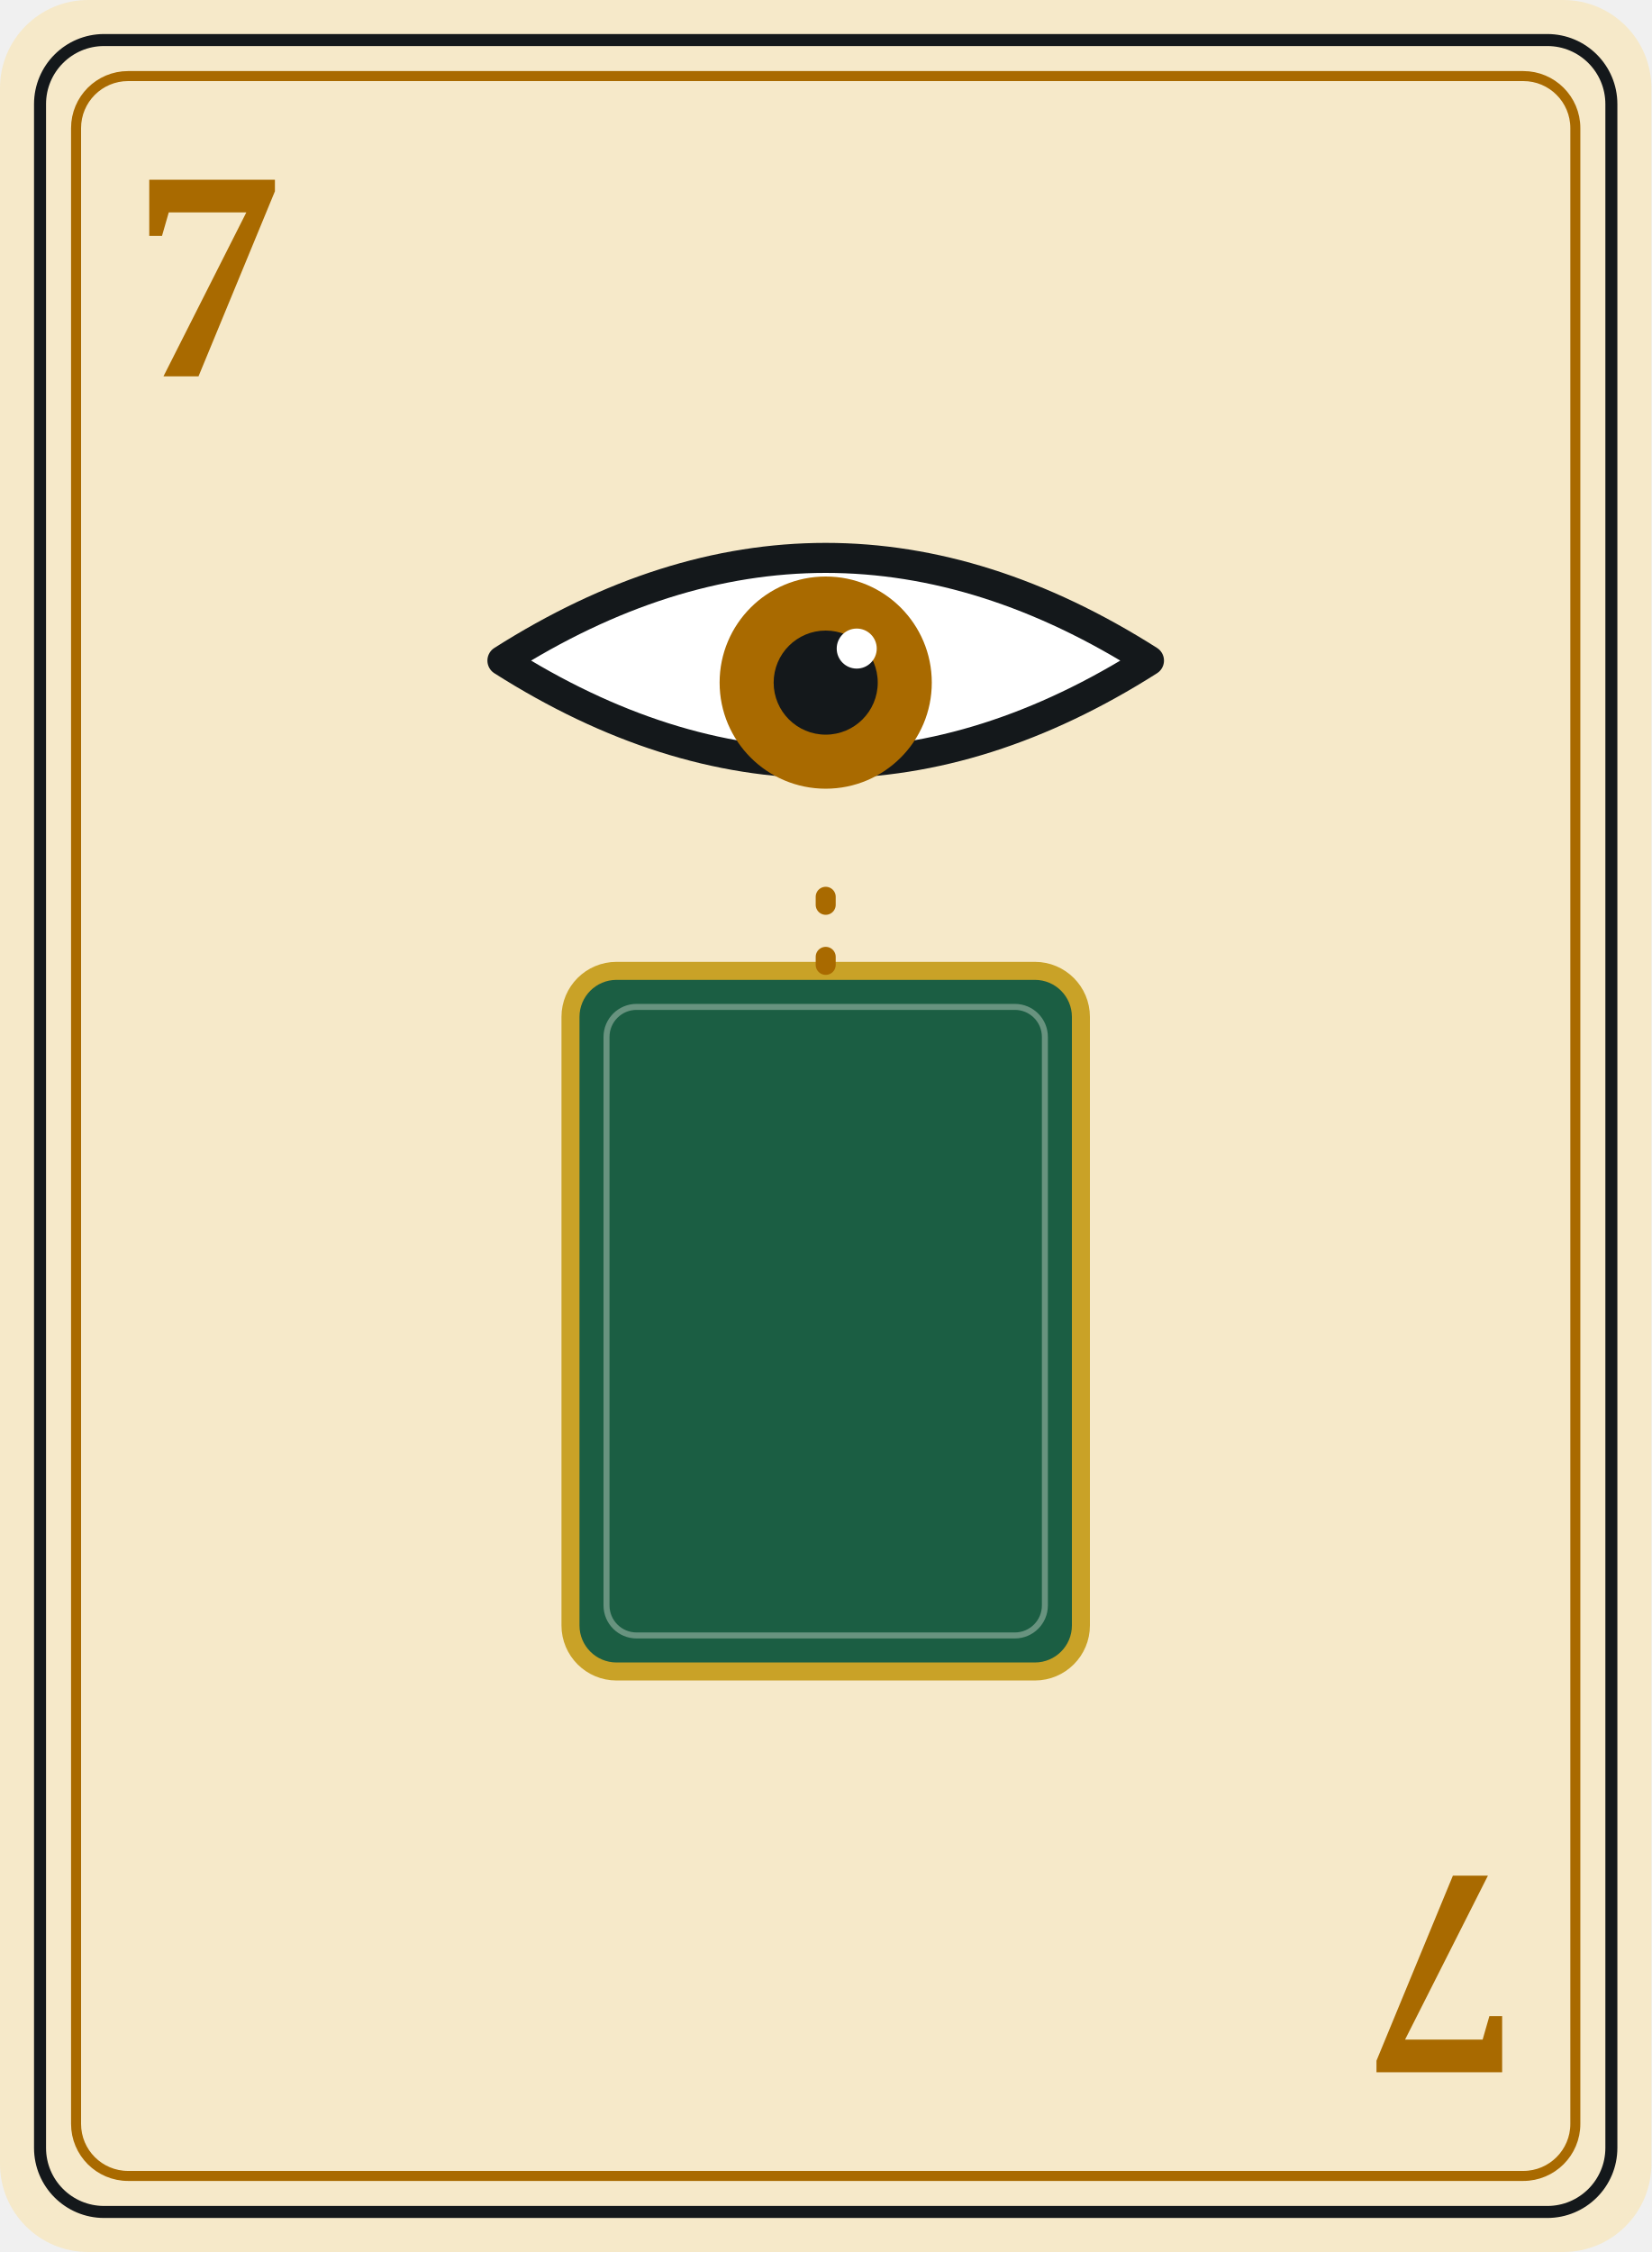
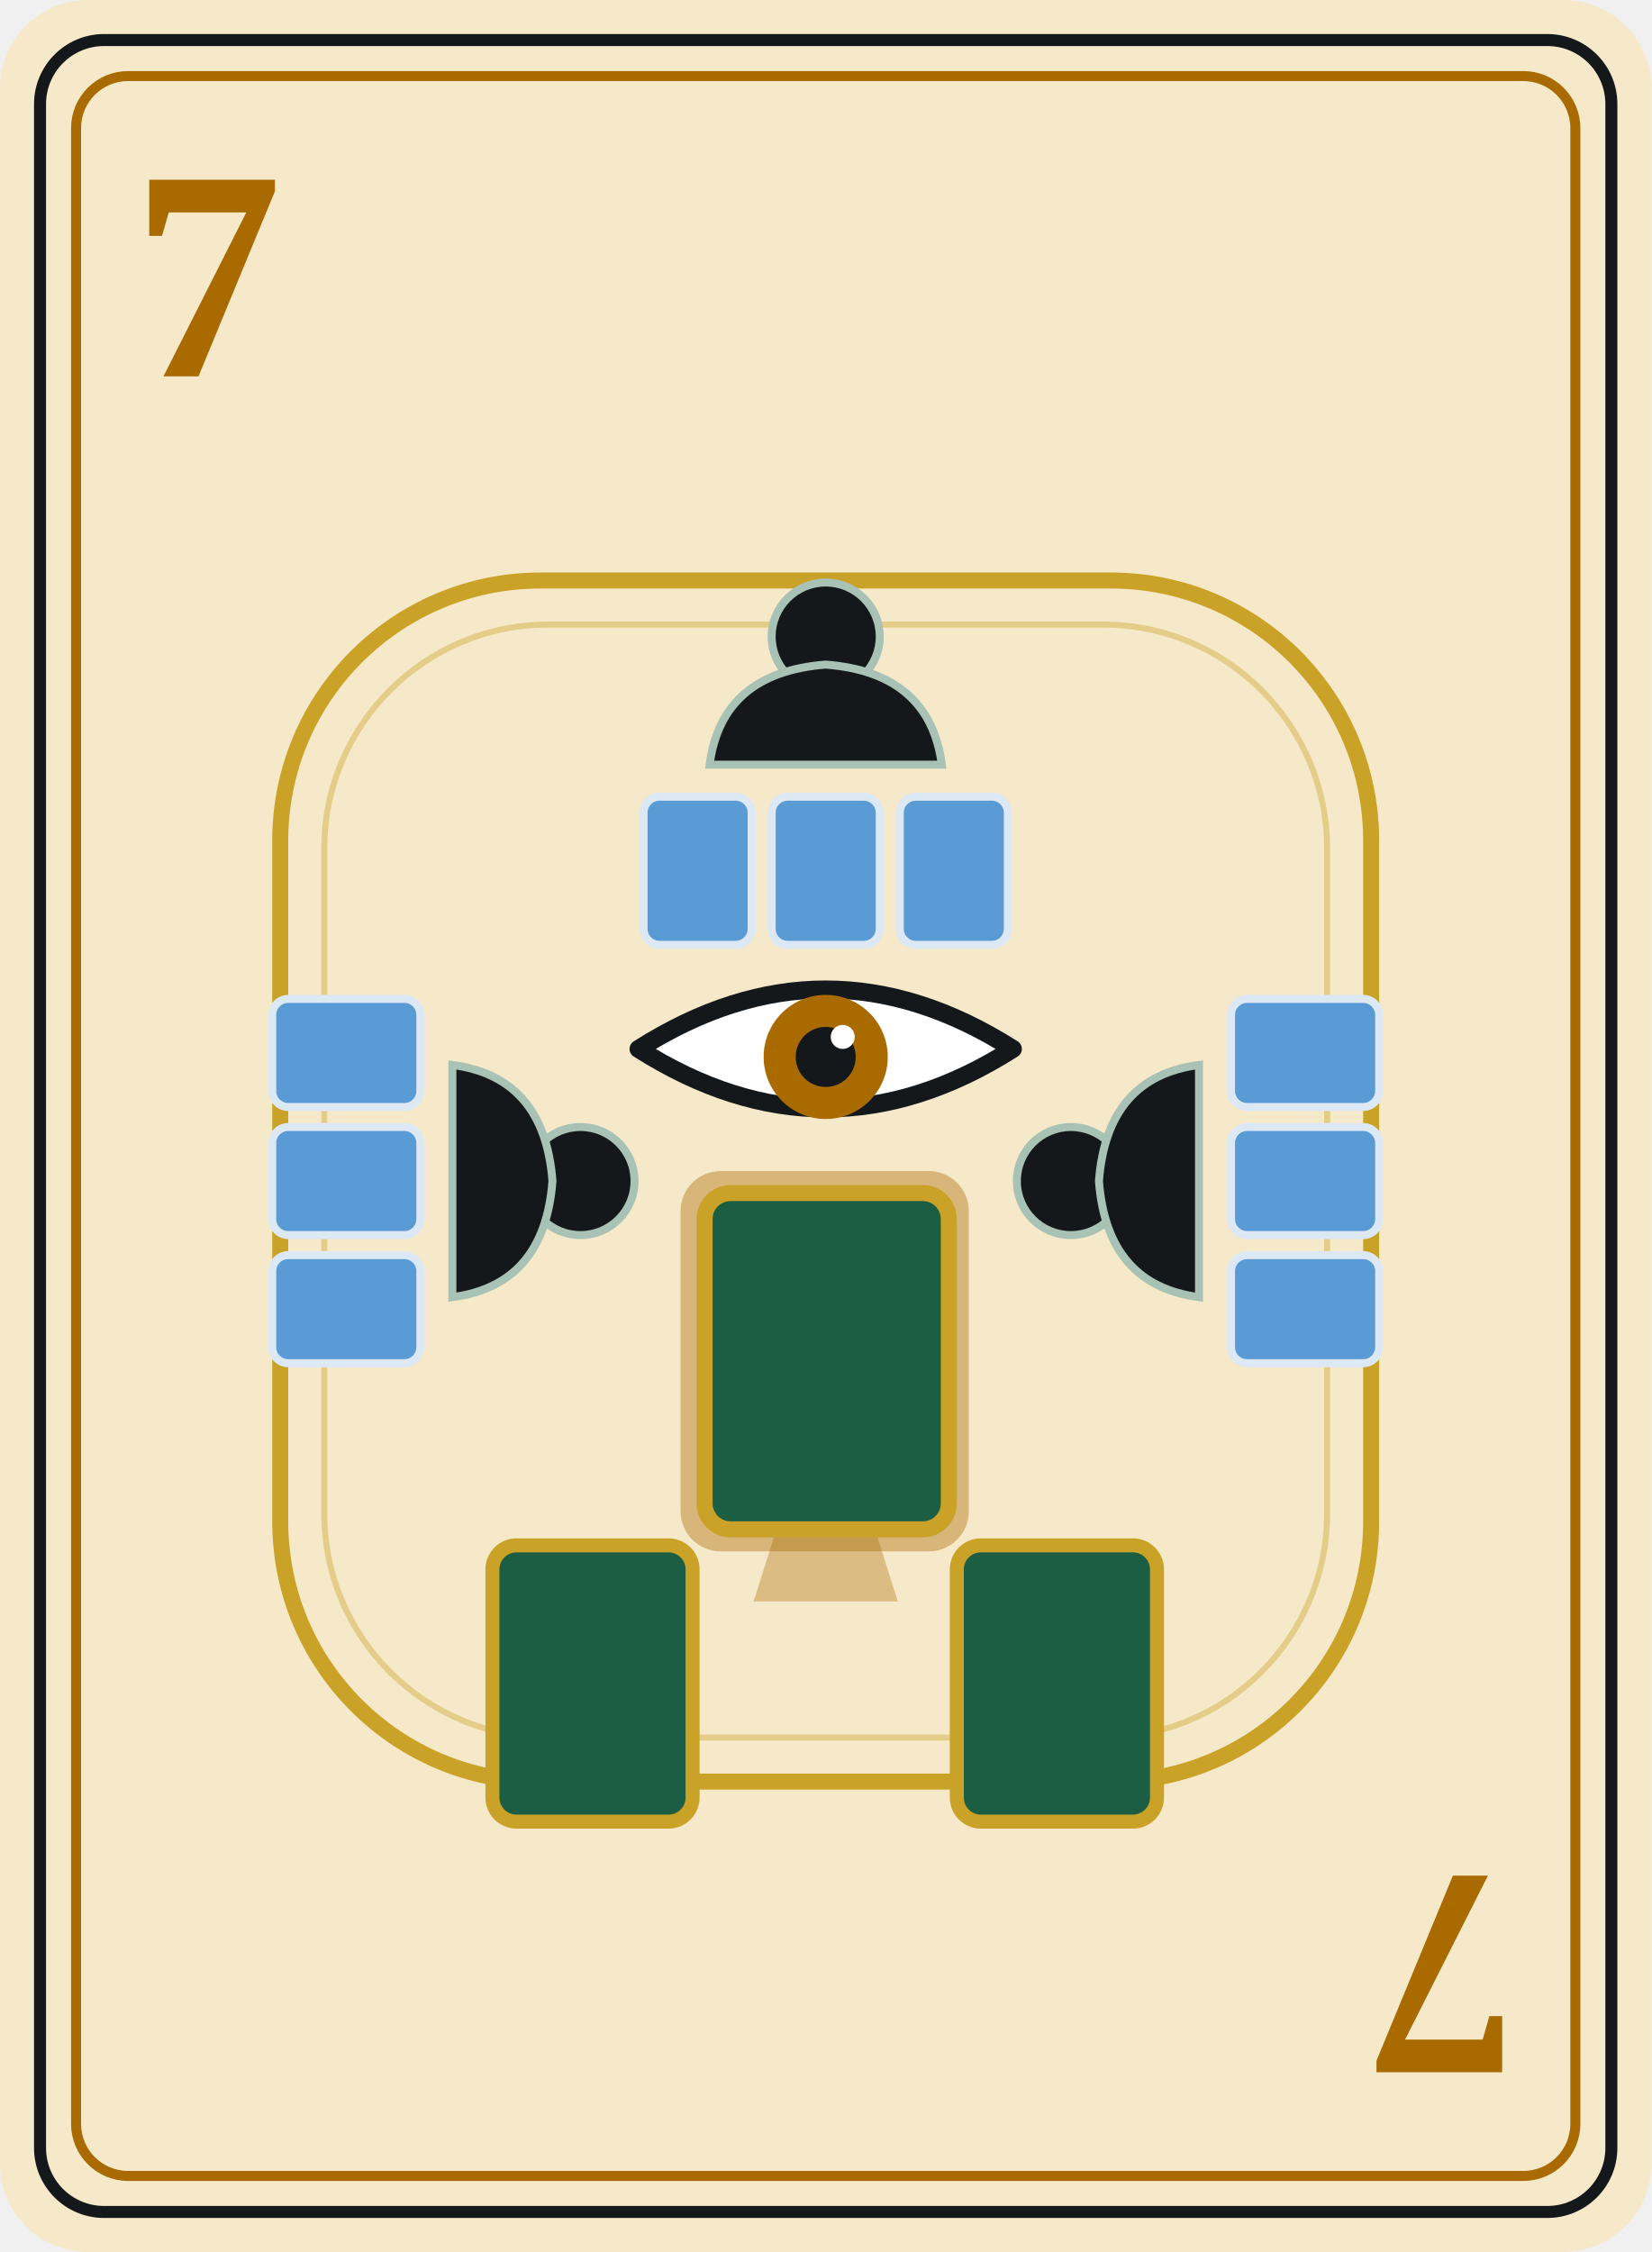
<svg xmlns="http://www.w3.org/2000/svg" viewBox="0 0 825 1125">
  <rect width="825" height="1125" rx="44" fill="#F6E9C9" />
  <rect x="20" y="20" width="785" height="1085" rx="32" fill="none" stroke="#14181B" stroke-width="6" />
  <rect x="38" y="38" width="749" height="1049" rx="26" fill="none" stroke="#A96A00" stroke-width="5" />
  <text x="66" y="188" font-family="Georgia, 'Times New Roman', serif" font-size="150" font-weight="bold" fill="#A96A00">7</text>
  <g transform="rotate(180 412.5 562.5)">
    <text x="66" y="188" font-family="Georgia, 'Times New Roman', serif" font-size="150" font-weight="bold" fill="#A96A00">7</text>
  </g>
-   <rect x="285" y="485" width="255" height="350" rx="23" fill="#1B5E43" stroke="#C9A227" stroke-width="9" />
-   <rect x="303" y="503" width="219" height="314" rx="15" fill="none" stroke="#F7F5EF" stroke-width="3" opacity="0.35" />
-   <path d="M 251.0,330 Q 412.5,227.4 574.0,330 Q 412.5,432.6 251.0,330 Z" fill="#FFFFFF" stroke="#14181B" stroke-width="15" stroke-linejoin="round" />
-   <circle cx="412.5" cy="341" r="53" fill="#A96A00" />
-   <circle cx="412.5" cy="341" r="26" fill="#14181B" />
-   <circle cx="428" cy="324" r="10" fill="#FFFFFF" />
-   <line x1="412.5" y1="448" x2="412.5" y2="482" stroke="#A96A00" stroke-width="10" stroke-linecap="round" stroke-dasharray="4 26" />
+   <rect x="140" y="290" width="545" height="600" rx="130" fill="none" stroke="#C9A227" stroke-width="8" />
+   <rect x="162" y="312" width="501" height="556" rx="112" fill="none" stroke="#C9A227" stroke-width="3" opacity="0.4" />
+   <g transform="translate(412.5 384) rotate(0.0)">
+     <circle cx="0" cy="-66" r="27" fill="#14181B" stroke="#A8C2B5" stroke-width="4" />
+     <path d="M -58,-2 Q -52,-48 0,-52 Q 52,-48 58,-2 Z" fill="#14181B" stroke="#A8C2B5" stroke-width="4" />
+     <rect x="-91" y="14" width="54" height="74" rx="8" fill="#5B9BD5" stroke="#DCE9F5" stroke-width="4" />
+     <rect x="-27" y="14" width="54" height="74" rx="8" fill="#5B9BD5" stroke="#DCE9F5" stroke-width="4" />
+     <rect x="37" y="14" width="54" height="74" rx="8" fill="#5B9BD5" stroke="#DCE9F5" stroke-width="4" />
+   </g>
+   <g transform="translate(224 590) rotate(90)">
+     <circle cx="0" cy="-66" r="27" fill="#14181B" stroke="#A8C2B5" stroke-width="4" />
+     <path d="M -58,-2 Q -52,-48 0,-52 Q 52,-48 58,-2 Z" fill="#14181B" stroke="#A8C2B5" stroke-width="4" />
+     <rect x="-91" y="14" width="54" height="74" rx="8" fill="#5B9BD5" stroke="#DCE9F5" stroke-width="4" />
+     <rect x="-27" y="14" width="54" height="74" rx="8" fill="#5B9BD5" stroke="#DCE9F5" stroke-width="4" />
+     <rect x="37" y="14" width="54" height="74" rx="8" fill="#5B9BD5" stroke="#DCE9F5" stroke-width="4" />
+   </g>
+   <g transform="translate(601 590) rotate(-90)">
+     <circle cx="0" cy="-66" r="27" fill="#14181B" stroke="#A8C2B5" stroke-width="4" />
+     <path d="M -58,-2 Q -52,-48 0,-52 Q 52,-48 58,-2 Z" fill="#14181B" stroke="#A8C2B5" stroke-width="4" />
+     <rect x="-91" y="14" width="54" height="74" rx="8" fill="#5B9BD5" stroke="#DCE9F5" stroke-width="4" />
+     <rect x="-27" y="14" width="54" height="74" rx="8" fill="#5B9BD5" stroke="#DCE9F5" stroke-width="4" />
+     <rect x="37" y="14" width="54" height="74" rx="8" fill="#5B9BD5" stroke="#DCE9F5" stroke-width="4" />
+   </g>
+   <rect x="246" y="772" width="100" height="138" rx="12" fill="#1B5E43" stroke="#C9A227" stroke-width="7" />
+   <rect x="478" y="772" width="100" height="138" rx="12" fill="#1B5E43" stroke="#C9A227" stroke-width="7" />
+   <polygon points="376.5,800 448.5,800 424.5,724 400.5,724" fill="#A96A00" opacity="0.35" />
+   <rect x="340" y="585" width="144" height="190" rx="20" fill="#A96A00" opacity="0.4" />
+   <rect x="352" y="596" width="122" height="168" rx="13" fill="#1B5E43" stroke="#C9A227" stroke-width="8" />
+   <path d="M 319.0,524 Q 412.5,464.6 506.0,524 Q 412.5,583.4 319.0,524 Z" fill="#FFFFFF" stroke="#14181B" stroke-width="9" stroke-linejoin="round" />
+   <circle cx="412.5" cy="528" r="31" fill="#A96A00" />
+   <circle cx="412.5" cy="528" r="15" fill="#14181B" />
+   <circle cx="421" cy="518" r="6" fill="#FFFFFF" />
</svg>
